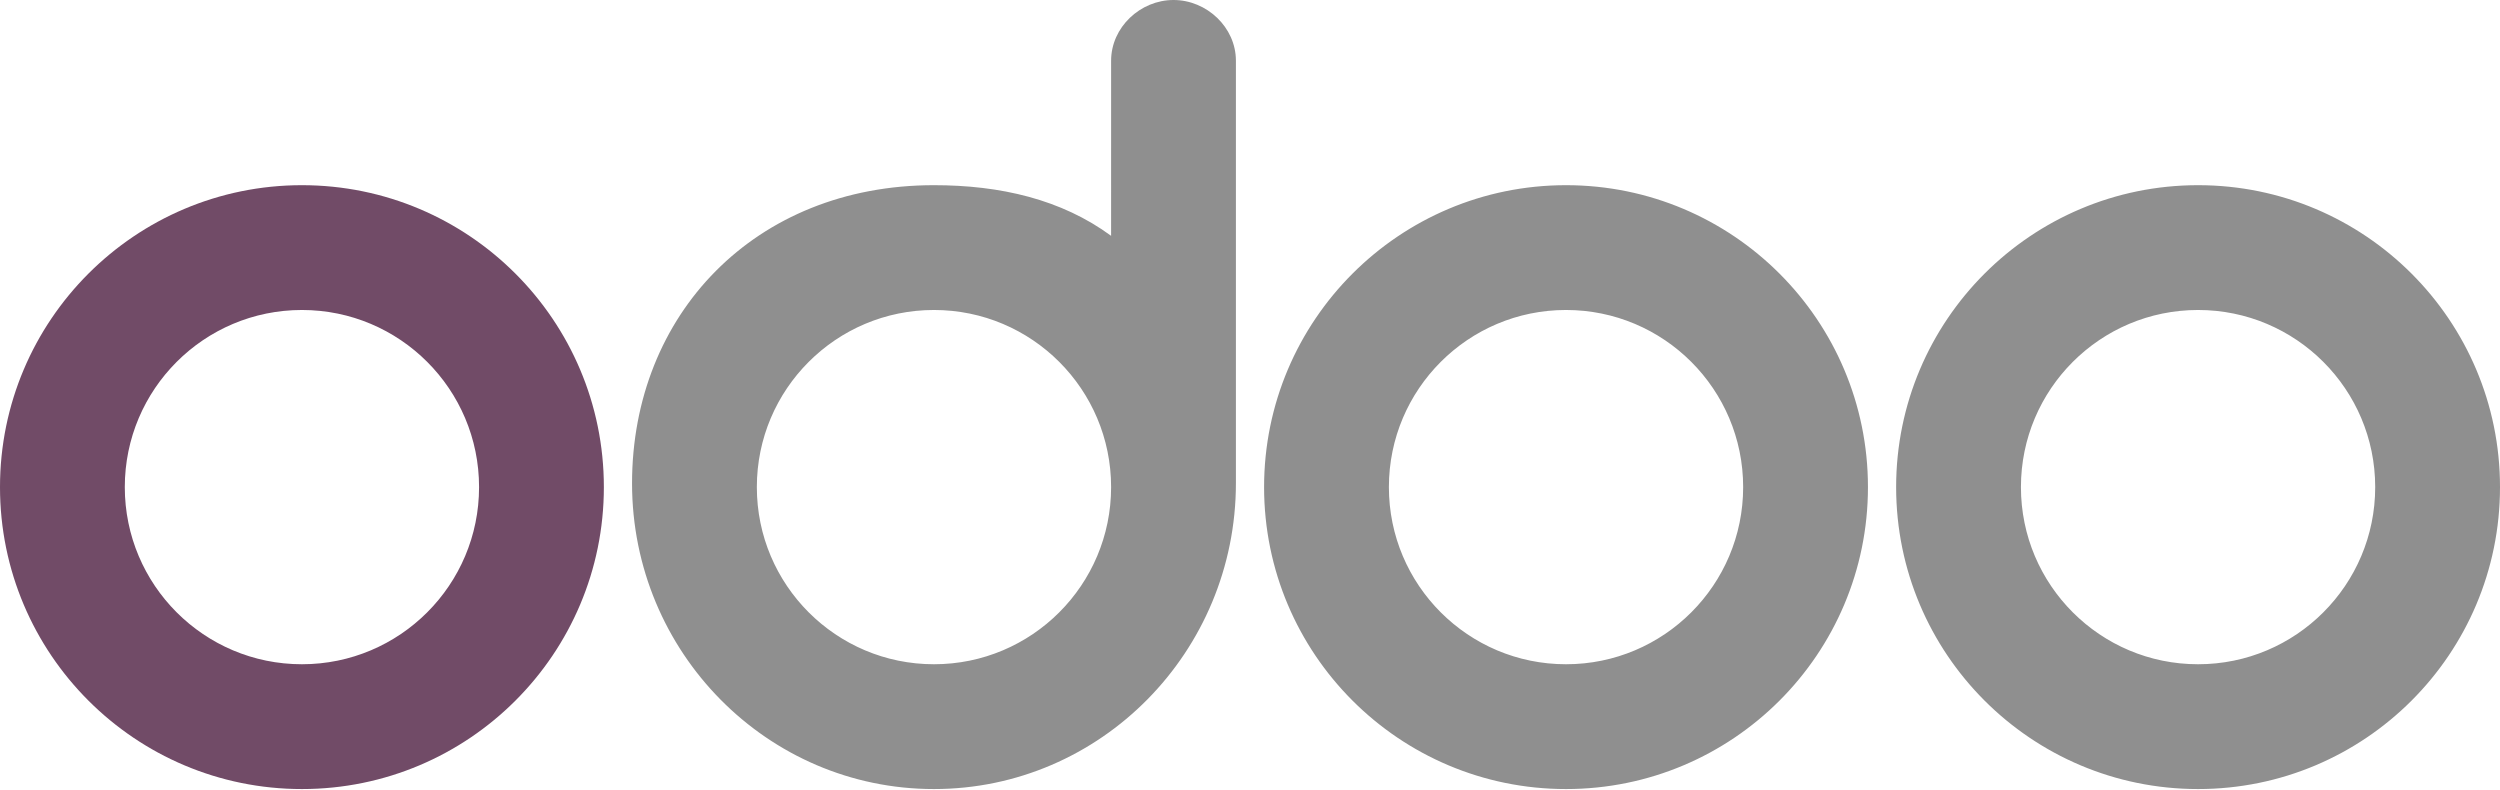
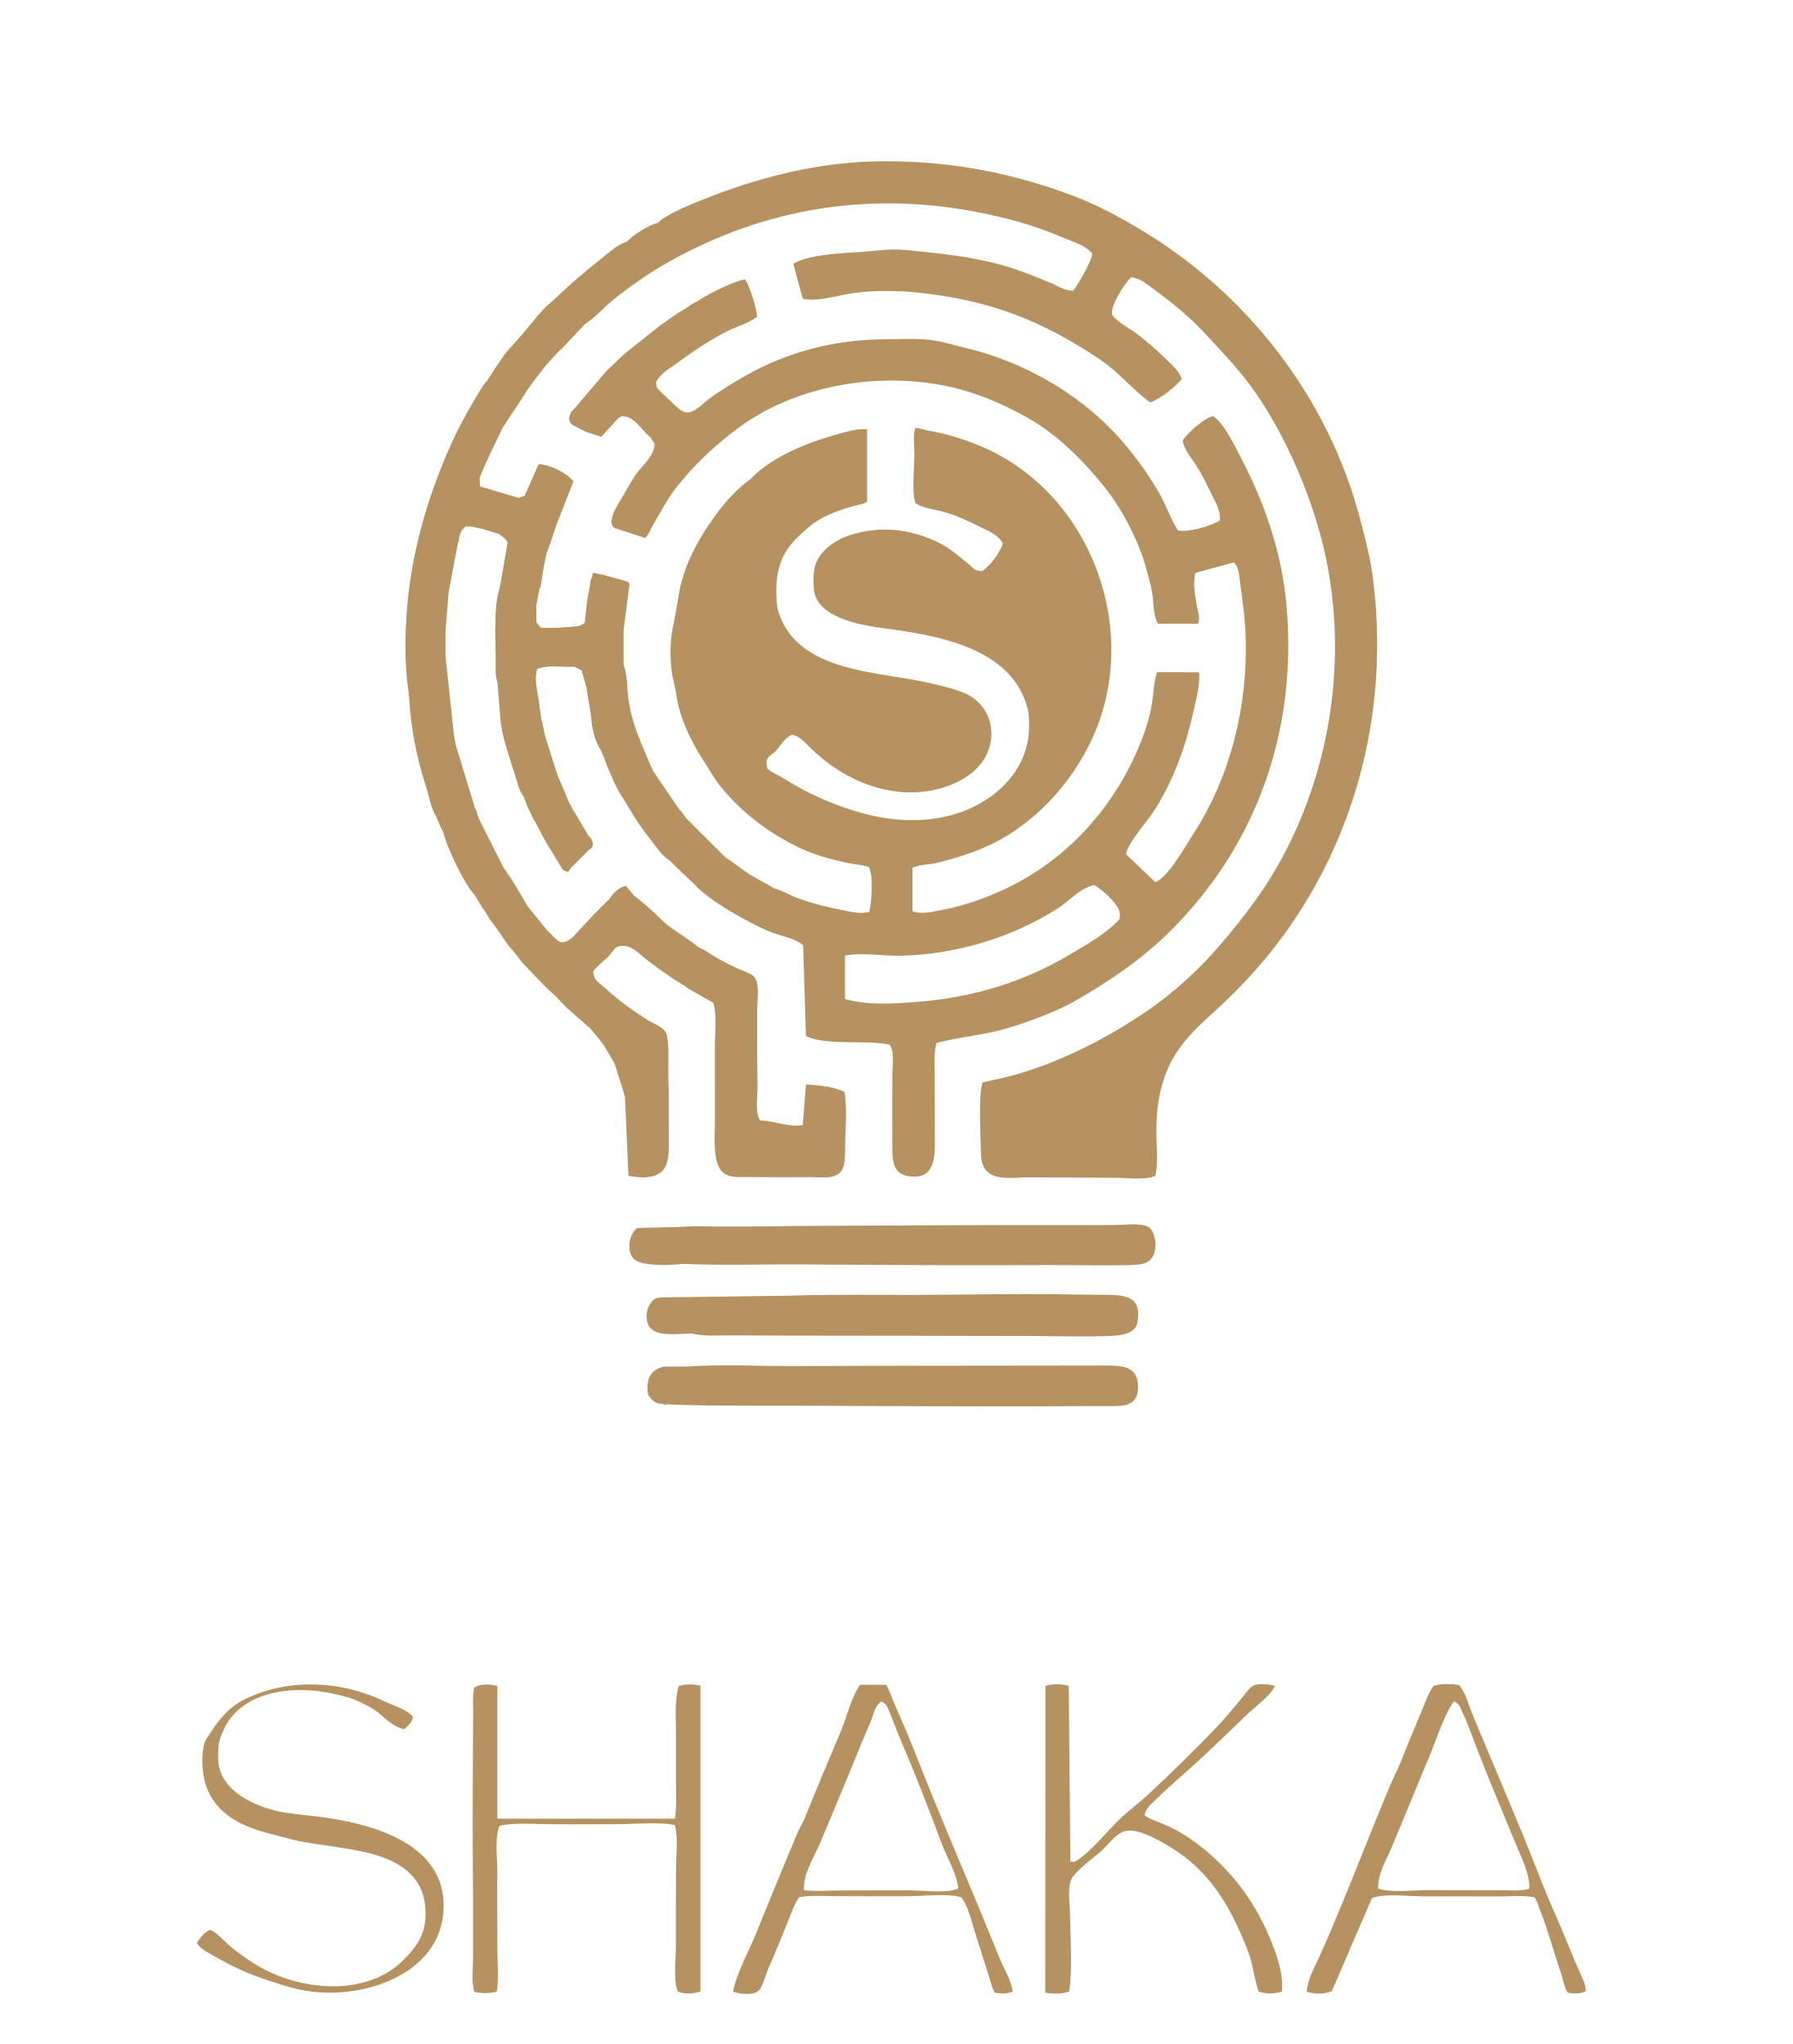
- <svg xmlns="http://www.w3.org/2000/svg" width="621px" height="196px" viewBox="0 0 621 196" version="1.1">
-   <g stroke="none" stroke-width="1" fill="none" fill-rule="evenodd">
-     <g id="odoo_logo" fill-rule="nonzero">
-       <path d="M546,196 C504.579,196 471,162.421 471,121 C471,79.579 504.579,46 546,46 C587.421,46 621,79.579 621,121 C621,162.421 587.421,196 546,196 Z M546,165 C570.3,165 590,145.3 590,121 C590,96.7 570.3,77 546,77 C521.7,77 502,96.7 502,121 C502,145.3 521.7,165 546,165 Z M389,196 C347.579,196 314,162.421 314,121 C314,79.579 347.579,46 389,46 C430.421,46 464,79.579 464,121 C464,162.421 430.421,196 389,196 Z M389,165 C413.3,165 433,145.3 433,121 C433,96.7 413.3,77 389,77 C364.7,77 345,96.7 345,121 C345,145.3 364.7,165 389,165 Z M307,120 C307,161.935 273.408,196 231.991,196 C190.575,196 157,162.005 157,120.07 C157,78.134 187.5,46 231.991,46 C248.433,46 263.638,49.496 275.998,58.58 L276,15.09 C276,6.756 283.27,0 291.5,0 C299.728,0 307,6.762 307,15.09 L307,120 Z M232,165 C256.3,165 276,145.3 276,121 C276,96.7 256.3,77 232,77 C207.7,77 188,96.7 188,121 C188,145.3 207.7,165 232,165 Z" fill="#8F8F8F" />
-       <path d="M75,196 C33.579,196 0,162.421 0,121 C0,79.579 33.579,46 75,46 C116.421,46 150,79.579 150,121 C150,162.421 116.421,196 75,196 Z M75,165 C99.3,165 119,145.3 119,121 C119,96.7 99.3,77 75,77 C50.7,77 31,96.7 31,121 C31,145.3 50.7,165 75,165 Z" fill="#714B67" />
-     </g>
-   </g>
+ <svg xmlns="http://www.w3.org/2000/svg" viewBox="0 0 1026 1170" width="1026" height="1170" version="1.1" id="svg2">
+   <defs id="defs2" />
+   <path id="path1" d="M 504.322 92.328 C 470.852 92.608 438.242 100.388 407.162 112.348 C 400.302 114.988 381.081 122.437 376.771 127.447 C 370.841 129.077 362.951 134.038 358.711 138.408 C 353.041 140.108 347.592 145.428 342.912 149.098 C 334.282 155.858 326.162 162.887 318.262 170.457 C 315.762 172.847 312.983 174.837 310.723 177.457 L 307.932 180.518 C 304.892 184.188 301.862 187.867 298.832 191.537 C 296.142 194.527 293.452 197.528 290.762 200.518 C 290.202 201.188 289.642 201.848 289.082 202.518 C 287.962 204.168 286.843 205.827 285.723 207.477 C 285.003 208.517 284.282 209.567 283.572 210.607 C 281.952 213.107 280.343 215.598 278.723 218.098 C 276.153 220.728 274.321 224.337 272.371 227.557 C 266.401 237.407 261.211 247.268 256.621 257.828 C 243.881 287.088 235.252 318.048 232.842 350.018 C 231.932 362.188 231.721 374.858 232.791 387.018 C 233.171 391.368 233.953 395.628 234.223 399.998 C 235.263 416.928 238.483 433.907 243.803 450.037 C 245.703 455.787 246.411 462.296 249.691 467.396 C 250.131 468.436 250.571 469.478 251.021 470.518 C 251.261 471.138 251.502 471.747 251.752 472.367 C 252.422 473.747 253.092 475.138 253.762 476.518 C 255.942 485.428 265.673 505.948 271.893 512.598 C 273.283 514.898 274.682 517.208 276.072 519.518 C 276.642 520.288 277.211 521.048 277.781 521.818 C 278.501 523.048 279.231 524.288 279.951 525.518 C 280.231 525.938 280.511 526.358 280.791 526.768 C 281.761 528.058 282.741 529.337 283.711 530.617 C 285.991 533.917 288.261 537.208 290.531 540.508 C 292.281 542.618 294.031 544.728 295.781 546.848 C 296.691 548.058 297.611 549.268 298.531 550.488 C 298.941 550.948 299.342 551.407 299.752 551.867 C 304.122 556.407 308.482 560.948 312.852 565.488 C 314.372 566.868 315.892 568.247 317.422 569.627 C 319.552 571.847 321.692 574.067 323.822 576.277 C 325.042 577.387 326.253 578.488 327.473 579.588 C 327.933 579.988 328.382 580.387 328.842 580.777 C 330.352 582.077 331.873 583.378 333.383 584.678 C 333.833 585.078 334.282 585.487 334.732 585.887 C 335.742 586.787 336.742 587.688 337.752 588.578 C 339.442 590.558 341.123 592.538 342.812 594.518 C 343.793 595.858 344.781 597.197 345.771 598.537 L 351.711 608.617 C 353.211 613.247 354.701 617.888 356.201 622.518 C 356.711 624.338 357.223 626.147 357.723 627.967 C 358.393 642.987 359.053 657.998 359.723 673.018 C 366.003 674.378 376.502 675.087 380.422 668.637 C 383.292 663.917 382.773 656.308 382.803 651.018 C 382.883 639.358 382.933 627.678 382.553 616.018 C 382.448 612.908 382.636 608.102 382.604 603.406 C 382.571 598.71 382.317 594.122 381.322 591.447 C 379.952 587.757 373.951 585.948 370.861 583.988 C 362.511 578.688 354.161 572.718 346.861 566.008 C 343.271 562.708 339.733 561.248 339.553 556.018 C 342.113 552.468 346.211 549.778 349.211 546.418 C 350.541 544.928 351.641 542.647 353.621 541.877 C 355.361 541.207 357.401 541.367 359.201 541.777 C 363.821 542.857 367.923 548.057 371.803 550.537 C 373.123 551.557 374.441 552.568 375.771 553.588 C 379.101 555.908 382.441 558.237 385.781 560.557 C 387.981 561.917 390.193 563.277 392.393 564.637 L 393.861 565.807 C 398.681 568.547 403.502 571.278 408.332 574.018 C 410.422 581.428 409.223 590.298 409.223 598.018 C 409.213 612.688 409.222 627.348 409.232 642.018 C 409.242 649.628 407.801 663.917 412.781 670.047 C 416.441 674.557 423.122 673.688 428.322 673.738 C 440.652 673.848 452.992 673.918 465.322 673.818 C 470.312 673.778 477.802 675.107 481.342 670.557 C 484.042 667.077 483.673 661.148 483.723 657.018 C 483.833 647.098 485.072 634.638 483.332 625.018 C 476.882 621.898 468.442 621.158 461.322 620.768 C 460.712 628.518 460.112 636.268 459.502 644.018 C 451.242 645.428 443.182 641.477 434.992 641.367 C 432.042 636.097 433.721 627.918 433.611 622.018 C 433.341 607.708 433.433 593.338 433.383 579.018 C 433.373 576.283 433.729 572.855 433.797 569.479 C 433.864 566.102 433.643 562.778 432.473 560.248 C 431.193 557.488 426.292 556.118 423.732 555.008 C 418.522 552.738 413.442 550.178 408.562 547.248 C 405.623 545.488 403.032 543.447 399.842 542.188 C 394.692 537.867 388.761 534.498 383.371 530.498 C 378.971 527.248 375.352 522.927 371.152 519.467 C 370.722 519.057 370.282 518.648 369.852 518.238 C 367.512 516.328 365.172 514.428 362.832 512.518 C 361.322 510.738 359.822 508.948 358.322 507.168 C 357.822 507.278 357.322 507.398 356.822 507.518 C 353.082 508.808 350.982 511.498 348.732 514.668 C 345.802 517.568 342.871 520.477 339.941 523.377 C 335.921 527.727 331.891 532.087 327.871 536.447 C 320.361 542.807 318.623 537.417 313.143 532.477 C 311.403 530.347 309.672 528.218 307.932 526.088 C 305.912 523.558 303.882 521.028 301.852 518.498 C 299.092 513.838 296.332 509.178 293.582 504.518 L 291.961 502.088 C 290.691 500.238 289.422 498.377 288.152 496.527 C 283.392 487.077 278.631 477.637 273.871 468.188 C 273.401 466.627 272.921 465.078 272.451 463.518 C 272.231 463.158 272.022 462.798 271.812 462.438 C 271.423 461.127 271.032 459.828 270.652 458.518 C 267.382 447.788 264.112 437.068 260.842 426.338 C 260.502 424.398 260.152 422.458 259.812 420.518 C 258.202 405.458 256.592 390.408 254.982 375.348 L 254.982 361.688 C 255.572 354.298 256.162 346.908 256.742 339.518 C 257.462 335.608 258.173 331.687 258.883 327.777 L 259.691 323.518 C 260.071 321.488 260.452 319.448 260.842 317.418 C 261.232 315.458 261.631 313.487 262.021 311.527 C 263.371 307.307 262.642 303.937 266.822 301.277 C 267.822 301.317 268.822 301.358 269.822 301.408 C 272.142 301.908 274.471 302.396 276.791 302.896 C 279.771 303.836 282.741 304.777 285.711 305.707 C 287.801 307.297 289.283 308.098 290.562 310.518 C 289.293 317.868 288.022 325.228 286.752 332.578 C 286.362 334.498 285.982 336.418 285.592 338.338 C 282.722 346.818 283.552 366.518 283.742 376.018 C 283.832 380.568 283.182 386.358 284.742 390.518 C 285.252 396.848 285.761 403.188 286.271 409.518 C 286.751 420.108 291.222 432.208 294.412 442.328 C 295.852 446.888 296.871 452.137 299.691 455.938 C 300.531 458.127 301.361 460.328 302.201 462.518 C 302.421 462.868 302.641 463.218 302.871 463.568 C 303.621 465.218 304.383 466.868 305.133 468.518 C 305.653 469.328 306.171 470.147 306.691 470.957 L 309.512 476.508 C 310.962 479.178 312.423 481.848 313.883 484.518 C 314.763 485.848 315.632 487.178 316.512 488.508 C 317.942 490.908 319.382 493.297 320.822 495.697 C 322.052 498.017 322.832 498.677 325.322 499.047 L 326.762 496.797 C 327.212 496.367 327.671 495.948 328.121 495.518 C 330.681 492.928 333.252 490.348 335.812 487.758 C 336.233 487.358 336.662 486.947 337.082 486.547 C 340.572 484.677 339.633 480.667 336.893 478.457 C 334.323 474.127 331.752 469.787 329.182 465.447 C 328.732 464.717 328.282 463.988 327.842 463.258 C 327.182 462.028 326.521 460.798 325.871 459.568 C 324.991 457.508 324.112 455.437 323.232 453.377 C 321.792 449.967 320.352 446.556 318.902 443.146 L 316.172 434.508 C 314.722 429.848 313.262 425.178 311.812 420.518 C 311.353 418.188 310.892 415.848 310.432 413.518 C 310.252 413.078 310.082 412.637 309.902 412.197 C 309.662 410.357 309.422 408.508 309.182 406.658 L 308.912 405.518 C 308.532 398.248 305.322 390.148 307.482 383.018 C 313.852 380.298 321.862 382.098 328.652 381.678 C 330.062 382.338 331.473 382.986 332.883 383.646 C 333.823 386.966 334.761 390.297 335.701 393.617 C 336.611 399.287 337.512 404.967 338.412 410.637 C 338.732 416.267 340.421 424.367 343.691 428.947 C 344.361 430.497 345.043 432.048 345.723 433.598 C 346.313 435.228 346.902 436.847 347.492 438.467 C 347.882 439.327 348.272 440.177 348.662 441.027 C 349.592 443.217 350.511 445.407 351.441 447.607 C 351.851 448.387 352.262 449.167 352.682 449.947 C 354.102 453.627 356.702 456.767 358.662 460.207 C 363.022 467.857 367.671 474.738 373.191 481.658 C 376.251 485.498 379.132 490.127 383.432 492.627 C 384.522 493.727 385.601 494.818 386.691 495.918 C 390.401 499.448 394.122 502.987 397.842 506.527 C 405.662 515.507 428.582 528.138 439.822 532.988 C 446.252 535.768 454.242 536.528 459.732 541.018 L 461.322 593.037 C 473.422 598.847 496.152 594.907 509.322 598.027 C 512.152 602.587 510.801 609.698 510.781 615.018 C 510.721 627.688 510.702 640.348 510.752 653.018 C 510.792 663.998 509.942 673.937 524.322 673.477 C 534.262 673.167 535.103 662.678 535.133 655.018 C 535.183 642.688 535.001 630.348 535.031 618.018 C 535.051 611.178 534.301 603.638 536.021 597.018 C 546.801 594.108 558.353 592.937 569.303 590.467 C 582.083 587.577 603.652 579.658 615.002 573.158 C 634.862 561.798 653.512 549.208 669.822 533.008 C 720.262 482.938 742.792 416.458 736.332 345.908 C 733.652 316.628 724.112 288.268 710.482 262.348 C 707.052 255.818 700.442 241.807 694.322 238.207 C 689.222 239.327 680.102 247.618 677.002 252.018 C 677.562 257.048 681.451 261.436 684.211 265.646 C 687.981 271.386 690.962 277.698 693.982 283.848 C 696.082 288.118 699.032 293.208 698.152 298.018 C 692.542 301.198 680.712 304.727 674.322 303.707 C 670.312 297.537 667.862 290.098 664.262 283.598 C 658.672 273.508 651.971 264.107 644.621 255.227 C 621.551 227.317 587.582 207.397 552.602 199.127 C 546.222 197.617 539.863 195.528 533.303 194.678 C 524.213 193.488 514.482 194.157 505.322 194.227 C 478.202 194.457 451.121 201.278 427.461 214.668 C 420.121 218.828 412.831 223.177 406.041 228.207 C 402.581 230.767 399.031 234.877 394.711 235.957 C 392.761 236.457 390.871 235.627 389.281 234.557 C 388.161 233.817 377.073 223.347 376.393 222.367 C 375.773 221.487 375.771 220.518 375.541 219.518 C 375.571 219.188 375.603 218.848 375.633 218.518 C 378.123 213.638 383.872 210.576 388.172 207.396 C 396.892 200.936 405.972 194.907 415.672 189.877 C 421.342 186.937 428.302 185.197 433.322 181.357 C 433.472 177.737 428.772 162.208 426.322 159.918 C 419.602 161.108 406.961 167.597 400.941 171.277 C 400.411 171.637 399.882 171.997 399.342 172.357 C 398.172 172.977 396.993 173.597 395.812 174.207 C 394.733 174.977 393.643 175.738 392.553 176.498 C 390.923 177.468 389.292 178.438 387.672 179.408 C 386.252 180.408 384.822 181.396 383.402 182.396 L 377.732 186.418 L 357.812 202.197 C 354.202 205.637 350.592 209.078 346.992 212.518 C 340.982 219.568 334.982 226.618 328.982 233.668 C 328.372 234.288 327.753 234.898 327.133 235.518 C 325.543 238.488 324.922 241.107 327.822 243.367 C 330.492 244.687 333.152 245.998 335.822 247.318 L 344.252 250.018 C 347.442 246.478 350.642 242.948 353.832 239.408 C 354.502 239.028 355.162 238.647 355.822 238.277 C 363.472 238.137 366.981 246.198 372.541 250.498 C 373.251 251.698 373.962 252.907 374.672 254.107 C 374.622 261.647 366.492 267.148 362.842 273.318 C 362.192 274.378 361.543 275.448 360.883 276.518 C 359.903 278.188 358.912 279.848 357.922 281.518 C 357.782 281.838 357.632 282.168 357.492 282.488 C 356.282 284.448 355.071 286.397 353.871 288.357 C 353.491 289.067 353.122 289.788 352.752 290.498 C 350.782 294.048 347.692 301.008 352.822 302.598 C 353.152 302.698 353.483 302.787 353.812 302.887 L 369.322 307.957 C 371.642 305.567 372.291 302.998 373.961 300.188 C 378.121 293.197 381.932 285.617 386.982 279.207 C 397.512 265.837 409.571 254.507 423.281 244.477 C 457.871 219.147 508.131 211.828 549.191 222.748 C 562.741 226.348 575.693 232.137 587.893 238.977 C 605.133 248.647 619.882 263.387 632.162 278.688 C 642.622 291.728 652.442 310.888 656.562 327.088 C 657.653 331.338 659.053 335.668 659.643 340.018 C 660.413 345.648 660.082 351.928 662.762 357.018 L 685.791 357.018 C 685.878 356.808 685.954 356.599 686.02 356.391 C 687 353.264 685.665 350.294 685.121 346.947 C 684.161 341.087 682.562 333.618 684.322 327.908 C 691.652 325.908 698.992 323.908 706.322 321.908 C 709.532 325.178 709.382 330.648 710.012 335.008 C 711.452 345.038 712.741 354.858 713.041 365.018 C 714.171 404.098 704.482 444.328 683.102 477.268 C 678.552 484.268 668.692 502.178 661.322 504.988 C 655.762 499.668 650.193 494.338 644.633 489.018 C 645.213 482.588 657.412 469.408 661.512 462.748 C 672.042 445.678 678.922 426.608 683.152 407.098 C 684.632 400.278 687.112 391.658 686.322 384.828 L 662.322 384.768 C 660.472 390.258 660.372 396.227 659.502 401.947 C 658.412 409.127 656.081 416.947 653.441 423.697 C 638.641 461.467 610.642 492.877 573.502 509.697 C 562.202 514.807 550.883 518.697 538.643 520.947 C 533.543 521.887 527.172 523.637 522.322 521.547 L 522.322 496.688 C 526.652 494.748 531.862 495.027 536.502 493.857 C 545.532 491.597 554.532 488.938 563.092 485.258 C 590.742 473.378 613.381 449.018 625.621 421.818 C 653.641 359.538 623.641 280.638 560.041 254.848 C 550.491 250.978 541.472 248.248 531.332 246.488 C 528.732 246.038 526.642 244.938 523.982 245.018 C 522.522 249.378 523.323 254.398 523.383 259.018 C 523.503 267.028 521.662 280.968 524.012 288.018 C 528.702 290.998 534.702 291.498 539.992 292.928 C 547.472 294.948 554.292 298.207 561.172 301.688 C 566.102 304.178 571.233 305.998 574.053 311.018 C 572.263 316.688 567.062 323.407 562.322 326.887 C 560.992 326.767 559.813 326.868 558.553 326.318 C 556.953 325.628 555.542 323.717 554.182 322.627 C 548.832 318.357 543.462 313.608 537.252 310.578 C 520.892 302.598 503.732 300.747 486.262 306.387 C 482.107 307.732 477.681 310.04 474.023 313.137 C 473.109 313.911 472.244 314.734 471.441 315.604 C 469.035 318.213 467.206 321.242 466.393 324.617 C 465.483 328.397 465.552 333.148 465.852 337.018 C 467.152 353.878 493.492 357.968 506.322 359.678 C 536.562 363.718 579.192 370.618 588.242 405.668 C 589.172 409.298 589.082 413.298 589.012 417.018 C 588.562 441.008 569.253 459.008 547.473 465.738 C 519.443 474.408 490.811 466.908 465.111 454.758 C 459.051 451.898 453.462 448.558 447.762 445.078 C 444.992 443.388 441.712 442.178 439.322 440.018 C 438.912 438.048 438.292 436.308 439.232 434.338 C 440.032 432.648 442.583 431.417 443.883 430.057 C 447.003 426.757 449.062 422.367 453.322 420.537 C 457.802 421.337 460.581 424.947 463.791 428.037 C 468.391 432.447 473.371 436.608 478.711 440.098 C 498.511 453.038 523.181 458.177 545.521 448.727 C 555.181 444.647 563.842 437.538 566.592 426.918 C 570.022 413.658 563.462 400.887 550.672 396.127 C 544.202 393.717 537.003 392.058 530.303 390.578 C 501.883 384.278 457.212 384.708 445.812 350.998 C 444.473 347.008 444.471 342.688 444.371 338.518 C 444.221 332.428 445.072 326.948 447.152 321.258 C 447.52 320.25 447.94 319.277 448.406 318.336 C 451.67 311.748 457.193 306.695 462.723 301.918 C 469.953 295.678 479.332 292.257 488.432 289.717 C 491.162 288.957 493.802 288.627 496.322 287.367 L 496.322 245.697 C 490.102 245.247 483.793 247.318 477.803 249.008 C 462.193 253.408 442.301 261.377 430.711 273.137 C 430.291 273.567 429.871 273.988 429.441 274.418 C 413.901 284.958 395.391 313.028 390.711 331.088 C 390.291 332.548 389.861 334.017 389.441 335.477 C 388.191 342.487 386.941 349.508 385.691 356.518 C 385.661 356.788 385.631 357.068 385.611 357.338 C 383.151 365.758 383.263 380.898 385.473 389.418 C 385.923 391.458 386.363 393.488 386.803 395.518 C 388.493 409.678 394.892 423.478 402.592 435.238 C 405.772 440.108 408.453 445.178 412.133 449.748 C 424.393 465.018 439.933 476.808 457.562 485.248 C 466.192 489.388 475.682 491.947 484.992 493.947 C 489.102 494.837 493.342 494.917 497.322 496.307 C 500.082 501.617 498.973 516.018 497.562 522.018 C 492.562 523.348 487.072 521.898 482.062 520.918 C 473.353 519.218 464.993 517.197 456.643 514.117 C 452.003 512.407 447.871 509.668 443.031 508.508 C 442.621 508.248 442.222 507.987 441.822 507.727 C 437.512 505.297 433.202 502.858 428.902 500.418 L 414.893 490.457 C 407.553 483.127 400.211 475.807 392.871 468.477 C 391.931 467.167 390.993 465.857 390.053 464.557 C 389.633 464.137 389.201 463.717 388.781 463.307 C 383.821 456.017 378.862 448.737 373.902 441.447 C 372.882 439.157 371.872 436.858 370.852 434.568 C 369.732 431.878 368.602 429.198 367.482 426.518 C 367.272 426.128 367.062 425.728 366.852 425.338 C 366.342 422.858 365.182 420.897 364.322 418.547 C 362.402 413.327 360.922 407.468 359.982 401.988 C 358.812 395.188 359.362 386.778 356.932 380.488 C 356.932 373.858 356.931 367.228 356.941 360.598 L 360.393 334.018 C 359.873 333.598 359.342 333.178 358.822 332.768 C 354.152 331.478 349.492 330.188 344.822 328.908 C 342.992 328.558 341.152 328.217 339.322 327.867 C 339.162 328.727 338.992 329.587 338.832 330.447 C 338.622 330.797 338.423 331.158 338.223 331.518 C 337.673 334.798 337.132 338.077 336.582 341.367 C 336.432 342.077 336.293 342.798 336.143 343.518 C 335.643 347.878 335.152 352.238 334.652 356.598 C 333.682 357.158 332.712 357.727 331.742 358.287 C 330.432 358.417 329.132 358.558 327.822 358.688 C 325.172 358.897 322.521 359.108 319.861 359.318 C 316.471 359.328 313.072 359.347 309.672 359.357 C 308.802 358.337 307.933 357.317 307.053 356.297 C 307.023 353.077 306.981 349.857 306.941 346.637 C 307.601 343.267 308.252 339.888 308.902 336.518 C 309.042 336.528 309.182 336.527 309.322 336.537 C 309.952 332.577 310.593 328.618 311.223 324.658 C 311.783 321.958 312.333 319.247 312.883 316.547 C 313.583 314.697 314.283 312.848 314.973 310.998 C 316.143 307.508 317.312 304.008 318.482 300.518 C 320.952 294.198 323.423 287.878 325.893 281.568 C 326.703 279.478 327.512 277.398 328.322 275.318 C 328.092 275.178 327.851 275.048 327.621 274.908 C 324.131 270.458 314.002 265.728 308.322 265.678 C 305.652 271.708 302.992 277.738 300.322 283.758 C 299.152 284.158 297.992 284.557 296.822 284.957 C 289.472 282.777 282.112 280.608 274.762 278.428 C 274.682 276.788 274.592 275.158 274.512 273.518 L 277.902 265.418 C 279.142 262.788 280.381 260.148 281.621 257.518 C 283.701 253.198 285.791 248.877 287.871 244.557 C 291.161 239.587 294.462 234.607 297.752 229.627 C 299.242 227.307 300.742 224.988 302.242 222.668 C 303.462 220.978 304.692 219.297 305.922 217.607 C 308.242 214.607 310.572 211.598 312.902 208.598 C 315.252 206.048 317.601 203.497 319.961 200.957 C 320.511 200.477 321.061 199.998 321.621 199.518 C 326.021 194.858 330.422 190.197 334.822 185.527 C 340.722 181.767 345.702 175.847 351.242 171.438 C 361.332 163.387 372.112 155.847 383.412 149.557 C 437.942 119.157 497.012 109.567 558.422 121.217 C 575.102 124.387 591.683 128.787 607.312 135.547 C 613.043 138.027 621.132 140.158 625.152 145.018 C 625.482 148.508 616.842 163.346 614.322 166.396 C 609.212 166.506 605.692 163.687 601.082 161.797 C 593.212 158.557 585.271 155.287 577.121 152.797 C 561.401 148.007 545.621 145.868 529.361 144.238 C 523.461 143.638 517.242 142.758 511.322 142.828 C 504.352 142.898 497.302 144.036 490.322 144.396 C 480.972 144.876 461.892 145.978 454.102 151.018 C 455.902 157.688 457.692 164.348 459.482 171.018 C 467.682 172.938 479.861 168.967 488.371 167.777 C 500.571 166.077 514.092 166.268 526.322 167.578 C 566.682 171.888 596.482 183.487 629.912 205.957 C 640.322 212.957 648.282 222.998 658.322 230.328 C 664.762 228.128 671.922 221.998 676.422 217.018 C 675.162 212.688 671.603 209.617 668.383 206.457 C 662.123 200.327 655.602 194.477 648.402 189.447 C 644.392 186.657 639.192 184.008 636.432 180.018 C 636.062 173.948 643.262 163.147 647.322 158.707 C 652.722 159.117 656.682 162.847 660.922 165.938 C 670.522 172.917 680.251 180.797 688.371 189.467 C 696.241 197.867 704.323 206.288 711.553 215.268 C 733.023 241.948 750.402 281.837 758.012 315.037 C 771.892 375.557 762.011 441.638 731.361 495.578 C 722.391 511.388 711.552 525.287 699.922 539.127 C 687.142 554.317 671.852 568.417 655.352 579.527 C 632.642 594.807 607.492 607.637 581.102 615.197 C 574.872 616.987 568.582 618.097 562.322 619.617 C 560.122 628.107 561.202 647.528 561.422 657.018 C 561.542 661.988 561.362 666.968 565.172 670.678 C 570.452 675.818 581.602 673.897 588.322 673.947 C 605.322 674.067 622.322 674.088 639.322 674.168 C 645.462 674.188 656.062 675.648 661.352 673.018 C 663.102 664.828 661.833 655.388 661.893 647.018 C 661.973 634.388 663.492 623.347 668.482 611.727 C 675.622 595.107 689.012 585.046 701.672 572.896 C 713.622 561.416 724.661 549.058 734.451 535.688 C 777.841 476.358 795.342 402.797 785.742 329.967 C 784.242 318.527 781.281 307.558 778.361 296.488 C 760.041 227.108 713.553 167.457 651.973 130.887 C 640.093 123.817 627.552 117.087 614.582 112.197 C 578.412 98.557 543.062 92.008 504.322 92.328 z M 457.393 297.66 C 457.022 297.854 456.644 298.033 456.277 298.189 C 455.91 298.346 455.554 298.48 455.223 298.588 C 455.886 298.371 456.652 298.048 457.393 297.66 z M 626.322 506.627 C 630.572 508.837 639.011 516.558 640.621 521.188 C 641.201 522.857 640.951 524.328 640.871 526.018 C 633.491 534.348 622.362 540.408 612.902 546.088 C 586.132 562.178 556.432 571.067 525.322 573.447 C 511.692 574.487 496.992 575.697 483.672 571.787 L 483.672 547.018 C 492.392 545.048 505.872 547.248 515.322 547.068 C 531.872 546.748 548.151 543.967 563.961 539.107 C 578.401 534.667 592.901 528.037 605.621 519.857 C 612.231 515.607 618.452 508.157 626.322 506.627 z M 427.125 522.23 C 427.066 522.25 427.012 522.272 426.959 522.295 C 426.906 522.318 426.856 522.341 426.809 522.367 C 426.903 522.316 427.007 522.269 427.125 522.23 z M 647.715 700.812 C 644.401 700.867 641.047 701.192 638.322 701.217 C 625.652 701.327 612.992 701.238 600.322 701.238 C 554.662 701.208 508.982 701.507 463.322 701.727 C 441.852 701.837 420.282 702.417 398.822 701.877 C 394.762 702.037 390.712 702.197 386.652 702.367 C 379.382 702.547 372.102 702.728 364.822 702.908 C 359.702 706.178 358.103 718.357 364.143 721.637 C 370.043 724.837 384.252 724.327 390.822 723.457 C 413.582 724.437 436.542 723.627 459.322 723.777 C 505.652 724.087 551.992 724.367 598.322 724.127 C 613.652 724.057 629.002 724.497 644.322 724.207 C 653.482 724.027 660.772 724.178 661.432 712.918 C 661.622 709.698 660.181 703.397 656.861 702.027 C 654.301 700.972 651.029 700.758 647.715 700.812 z M 606.322 740.857 C 578.992 740.527 551.652 741.137 524.322 741.217 C 500.182 741.277 475.942 740.848 451.822 741.658 C 427.152 741.988 402.492 742.328 377.822 742.658 C 375.302 743.028 374.191 743.488 372.711 745.578 C 371.441 747.268 370.561 749.097 370.291 751.277 C 368.321 766.917 385.412 763.387 395.822 763.297 C 403.632 765.177 412.312 764.278 420.322 764.348 C 433.992 764.468 447.652 764.527 461.322 764.537 C 504.652 764.587 547.992 764.598 591.322 764.738 C 606.292 764.788 621.372 765.306 636.322 764.646 C 641.682 764.406 649.871 763.468 651.041 757.018 C 653.801 741.768 644.042 741.228 632.322 741.178 C 623.652 741.138 614.992 740.967 606.322 740.857 z M 632.322 781.637 C 618.652 781.687 604.992 781.668 591.322 781.688 C 546.652 781.758 501.992 781.727 457.322 781.967 C 435.942 782.087 414.142 780.808 392.822 782.238 C 388.482 782.258 384.141 782.267 379.791 782.287 C 371.681 784.147 369.482 790.888 371.082 798.518 C 371.672 799.268 372.252 800.018 372.842 800.768 C 374.852 802.938 376.752 803.507 379.652 803.637 C 379.882 803.817 380.102 803.998 380.322 804.178 C 380.822 804.068 381.322 803.948 381.822 803.838 C 406.622 804.908 431.502 804.517 456.322 804.627 C 500.322 804.817 544.322 805.047 588.322 805.037 C 603.992 805.037 619.652 804.758 635.322 804.848 C 642.452 804.888 650.492 804.898 651.312 796.018 C 652.592 782.128 643.202 781.607 632.322 781.637 z M 827.879 963.967 C 825.982 963.985 824.096 964.159 822.311 964.551 C 821.715 964.681 821.133 964.836 820.562 965.018 C 817.663 968.988 816.081 973.857 814.201 978.367 C 810.161 988.057 806.082 997.688 802.232 1007.438 C 800.122 1012.817 797.392 1017.987 795.162 1023.297 C 786.362 1044.327 778.112 1065.617 769.422 1086.707 C 764.892 1097.687 760.343 1108.807 755.383 1119.627 C 752.828 1125.201 749.491 1131.25 748.328 1137.385 C 748.162 1138.261 748.041 1139.139 747.973 1140.018 C 752.233 1141.558 758.092 1141.527 762.322 1139.777 C 769.992 1122.007 777.652 1104.247 785.322 1086.477 C 792.892 1083.667 806.022 1085.447 814.322 1085.467 C 828.652 1085.507 842.992 1085.437 857.322 1085.527 C 864.162 1085.577 871.642 1084.708 878.342 1086.018 C 879.942 1088.338 880.472 1090.667 881.502 1093.287 C 886.122 1105.077 889.353 1117.317 893.473 1129.277 C 894.753 1132.997 895.212 1137.167 897.322 1140.477 C 901.152 1141.417 903.922 1141.138 907.662 1140.018 C 908.052 1135.928 904.292 1129.167 902.602 1125.197 C 898.022 1114.447 893.753 1103.557 888.973 1092.887 C 884.473 1082.837 880.621 1072.468 876.531 1062.238 C 868.711 1042.628 860.352 1023.197 852.242 1003.717 C 849.312 996.667 846.332 989.588 843.342 982.568 C 840.802 976.608 839.332 969.768 835.322 964.588 C 832.957 964.198 830.408 963.943 827.879 963.967 z M 721.104 964.029 C 720.119 964.088 719.193 964.229 718.383 964.477 C 715.323 965.417 712.782 969.678 710.822 972.008 C 705.852 977.948 700.841 984.088 695.451 989.658 C 682.881 1002.648 669.892 1015.538 656.572 1027.768 C 651.702 1032.238 646.342 1036.187 641.512 1040.707 C 634.322 1047.417 623.032 1061.778 614.822 1065.838 C 614.112 1065.698 613.401 1065.558 612.691 1065.428 C 612.381 1031.958 612.072 998.488 611.752 965.018 C 607.542 963.798 602.592 963.758 598.432 965.018 C 598.392 1023.538 598.362 1082.058 598.322 1140.578 C 602.792 1141.428 607.662 1141.438 611.982 1140.018 C 614.002 1127.358 612.601 1108.298 612.451 1095.018 C 612.381 1089.308 610.912 1080.767 613.332 1075.457 C 615.022 1071.747 625.712 1063.397 629.242 1060.557 C 633.972 1056.767 638.373 1049.268 644.633 1047.998 C 652.533 1046.388 667.512 1055.548 673.982 1059.928 C 694.702 1073.928 705.732 1094.437 714.502 1117.277 C 716.624 1122.79 717.426 1128.69 718.824 1134.397 C 719.29 1136.299 719.822 1138.18 720.492 1140.018 C 724.792 1141.458 729.372 1141.298 733.742 1140.018 C 733.87 1138.689 733.916 1137.349 733.891 1136.002 C 733.716 1126.574 730.057 1116.819 726.461 1108.357 C 716.771 1085.517 701.673 1066.738 681.312 1052.498 C 676.543 1049.168 671.141 1046.277 665.781 1044.057 C 662.101 1042.527 658.311 1041.388 655.121 1039.018 C 655.751 1035.388 658.673 1032.908 661.223 1030.428 C 666.293 1025.488 671.541 1020.707 676.871 1016.057 C 689.461 1005.057 701.472 993.298 713.502 981.688 C 718.812 976.558 726.423 971.478 729.893 965.018 C 727.523 964.41 724.056 963.852 721.104 964.029 z M 394.68 964.176 C 393.138 964.164 391.606 964.288 390.078 964.617 C 389.569 964.727 389.061 964.86 388.553 965.018 C 386.123 972.998 386.872 981.768 386.912 990.018 C 386.972 1000.018 386.892 1010.018 386.912 1020.018 C 386.912 1025.223 387.187 1030.574 386.869 1035.818 C 386.763 1037.566 386.592 1039.303 386.322 1041.018 L 284.682 1041.018 L 284.682 965.018 C 280.252 964.098 275.342 963.458 271.432 966.018 C 270.392 970.838 270.862 976.088 270.822 981.018 C 270.772 989.348 270.742 997.688 270.682 1006.018 C 270.522 1032.338 270.532 1058.697 270.762 1085.018 C 270.862 1097.018 270.712 1109.018 270.752 1121.018 C 270.762 1127.108 269.843 1134.128 271.393 1140.018 C 275.793 1141.198 279.942 1141.128 284.322 1140.018 C 284.652 1138.18 284.842 1136.291 284.941 1134.375 C 285.239 1128.626 284.718 1122.628 284.711 1117.018 C 284.681 1101.688 284.552 1086.348 284.672 1071.018 C 284.722 1063.998 282.992 1050.958 286.072 1045.018 C 295.072 1043.218 305.172 1044.067 314.322 1044.197 C 326.652 1044.367 338.992 1044.147 351.322 1044.197 C 360.422 1044.237 378.462 1042.677 386.322 1044.727 C 388.222 1052.387 387.001 1061.148 386.961 1069.018 C 386.871 1084.018 386.913 1099.018 386.893 1114.018 C 386.893 1120.871 385.468 1131.987 387.523 1138.73 C 387.66 1139.18 387.813 1139.61 387.982 1140.018 C 392.362 1141.598 396.492 1141.278 400.912 1140.018 L 400.912 964.797 C 398.807 964.452 396.735 964.192 394.68 964.176 z M 180.582 964.209 C 167 963.816 153.407 966.362 141.102 972.197 C 131.542 976.727 125.742 983.508 120.182 992.338 C 119.002 994.198 117.521 995.917 116.961 998.107 C 114.851 1006.267 115.632 1017.217 118.992 1024.867 C 125.702 1040.147 140.811 1046.257 155.961 1049.977 C 161.321 1051.287 166.481 1052.968 171.941 1053.988 C 184.391 1056.318 197.013 1057.447 209.393 1060.287 C 230.733 1065.187 245.622 1076.007 243.352 1099.707 C 242.452 1108.997 237.172 1115.717 230.852 1122.027 C 210.092 1142.717 173.712 1139.738 149.512 1126.338 C 143.672 1123.098 137.512 1118.727 132.322 1114.537 C 128.332 1111.307 125.002 1106.788 120.322 1104.648 C 116.992 1105.958 114.702 1109.128 112.662 1112.018 C 114.522 1115.558 118.852 1117.528 122.322 1119.518 C 130.782 1124.368 138.902 1128.508 148.172 1131.738 C 157.302 1134.918 166.722 1138.257 176.322 1139.717 C 209.342 1144.737 255.372 1129.068 253.902 1089.018 C 252.622 1053.848 210.421 1043.387 182.271 1039.877 C 176.281 1039.127 170.292 1038.598 164.312 1037.738 C 149.773 1035.658 128.291 1027.227 125.291 1010.697 C 124.611 1006.957 124.763 1002.788 125.143 999.018 C 125.443 996.048 126.561 993.587 127.711 990.877 C 137.431 967.817 167.851 964.508 189.451 969.238 C 193.921 970.218 198.791 971.158 203.021 972.918 C 207.561 974.808 213.322 977.618 217.092 980.768 C 221.642 984.558 225.332 988.537 231.322 989.777 C 233.692 987.807 236.102 985.768 236.322 982.578 C 232.272 978.178 225.332 976.418 220.002 973.848 C 207.737 967.933 194.165 964.601 180.582 964.209 z M 492.322 964.396 C 486.872 972.336 484.942 982.498 481.172 991.328 C 474.062 1007.978 467.101 1024.698 460.281 1041.488 C 459.161 1044.248 457.492 1046.758 456.342 1049.508 C 448.312 1068.568 440.481 1087.768 432.691 1106.918 C 429.121 1115.712 423.255 1126.511 420.564 1136.027 C 420.18 1137.387 419.86 1138.72 419.621 1140.018 C 423.181 1141.368 430.262 1142.278 433.742 1139.898 C 436.462 1138.028 438.571 1129.387 440.031 1126.197 C 443.821 1117.867 447.141 1109.277 450.611 1100.807 C 452.621 1095.907 454.402 1090.427 457.322 1086.047 C 464.422 1084.637 472.112 1085.418 479.322 1085.398 C 492.992 1085.368 506.652 1085.478 520.322 1085.398 C 528.242 1085.358 543.322 1083.667 550.322 1086.057 C 554.782 1092.307 556.331 1100.847 558.711 1108.047 C 561.301 1115.897 563.631 1123.818 566.211 1131.678 C 567.211 1134.738 567.712 1137.737 569.322 1140.547 C 573.022 1141.317 576.161 1141.328 579.701 1140.018 C 578.621 1133.058 574.433 1126.558 571.803 1120.018 C 565.233 1103.688 558.483 1087.428 551.633 1071.188 C 542.013 1048.358 532.482 1025.437 523.432 1002.387 C 519.902 993.387 516.052 984.577 512.182 975.727 C 510.522 971.937 509.312 968.036 507.322 964.396 L 492.322 964.396 z M 504.322 973.928 C 507.522 974.968 508.401 978.028 509.611 981.088 C 511.881 986.808 514.082 992.627 516.502 998.277 C 524.502 1016.907 531.873 1035.958 538.883 1054.928 C 541.613 1062.318 548.251 1073.528 548.451 1081.018 C 541.711 1083.908 528.892 1082.088 521.322 1082.088 C 507.992 1082.088 494.652 1082.067 481.322 1082.127 C 474.332 1082.157 467.151 1082.668 460.201 1082.018 C 459.471 1072.768 466.001 1063.148 469.531 1054.748 C 477.221 1036.408 484.943 1018.047 492.383 999.617 C 494.483 994.407 496.912 989.267 498.912 984.037 C 500.362 980.257 500.932 976.468 504.322 973.928 z M 832.322 973.928 C 835.592 975.168 835.831 977.557 837.291 980.557 C 840.191 986.557 842.282 992.837 844.682 999.047 C 851.882 1017.697 859.652 1036.118 867.262 1054.598 C 870.282 1061.928 876.152 1073.417 875.322 1081.217 C 869.232 1082.717 862.592 1081.897 856.322 1081.947 C 843.322 1082.037 830.322 1081.908 817.322 1081.918 C 809.092 1081.918 796.342 1083.538 788.842 1081.018 C 788.642 1072.088 793.792 1064.237 797.102 1056.227 C 804.482 1038.337 811.982 1020.457 819.322 1002.547 C 822.062 995.847 827.962 978.638 832.322 973.928 z " style="fill:#b5925f;fill-opacity:1" />
</svg>
